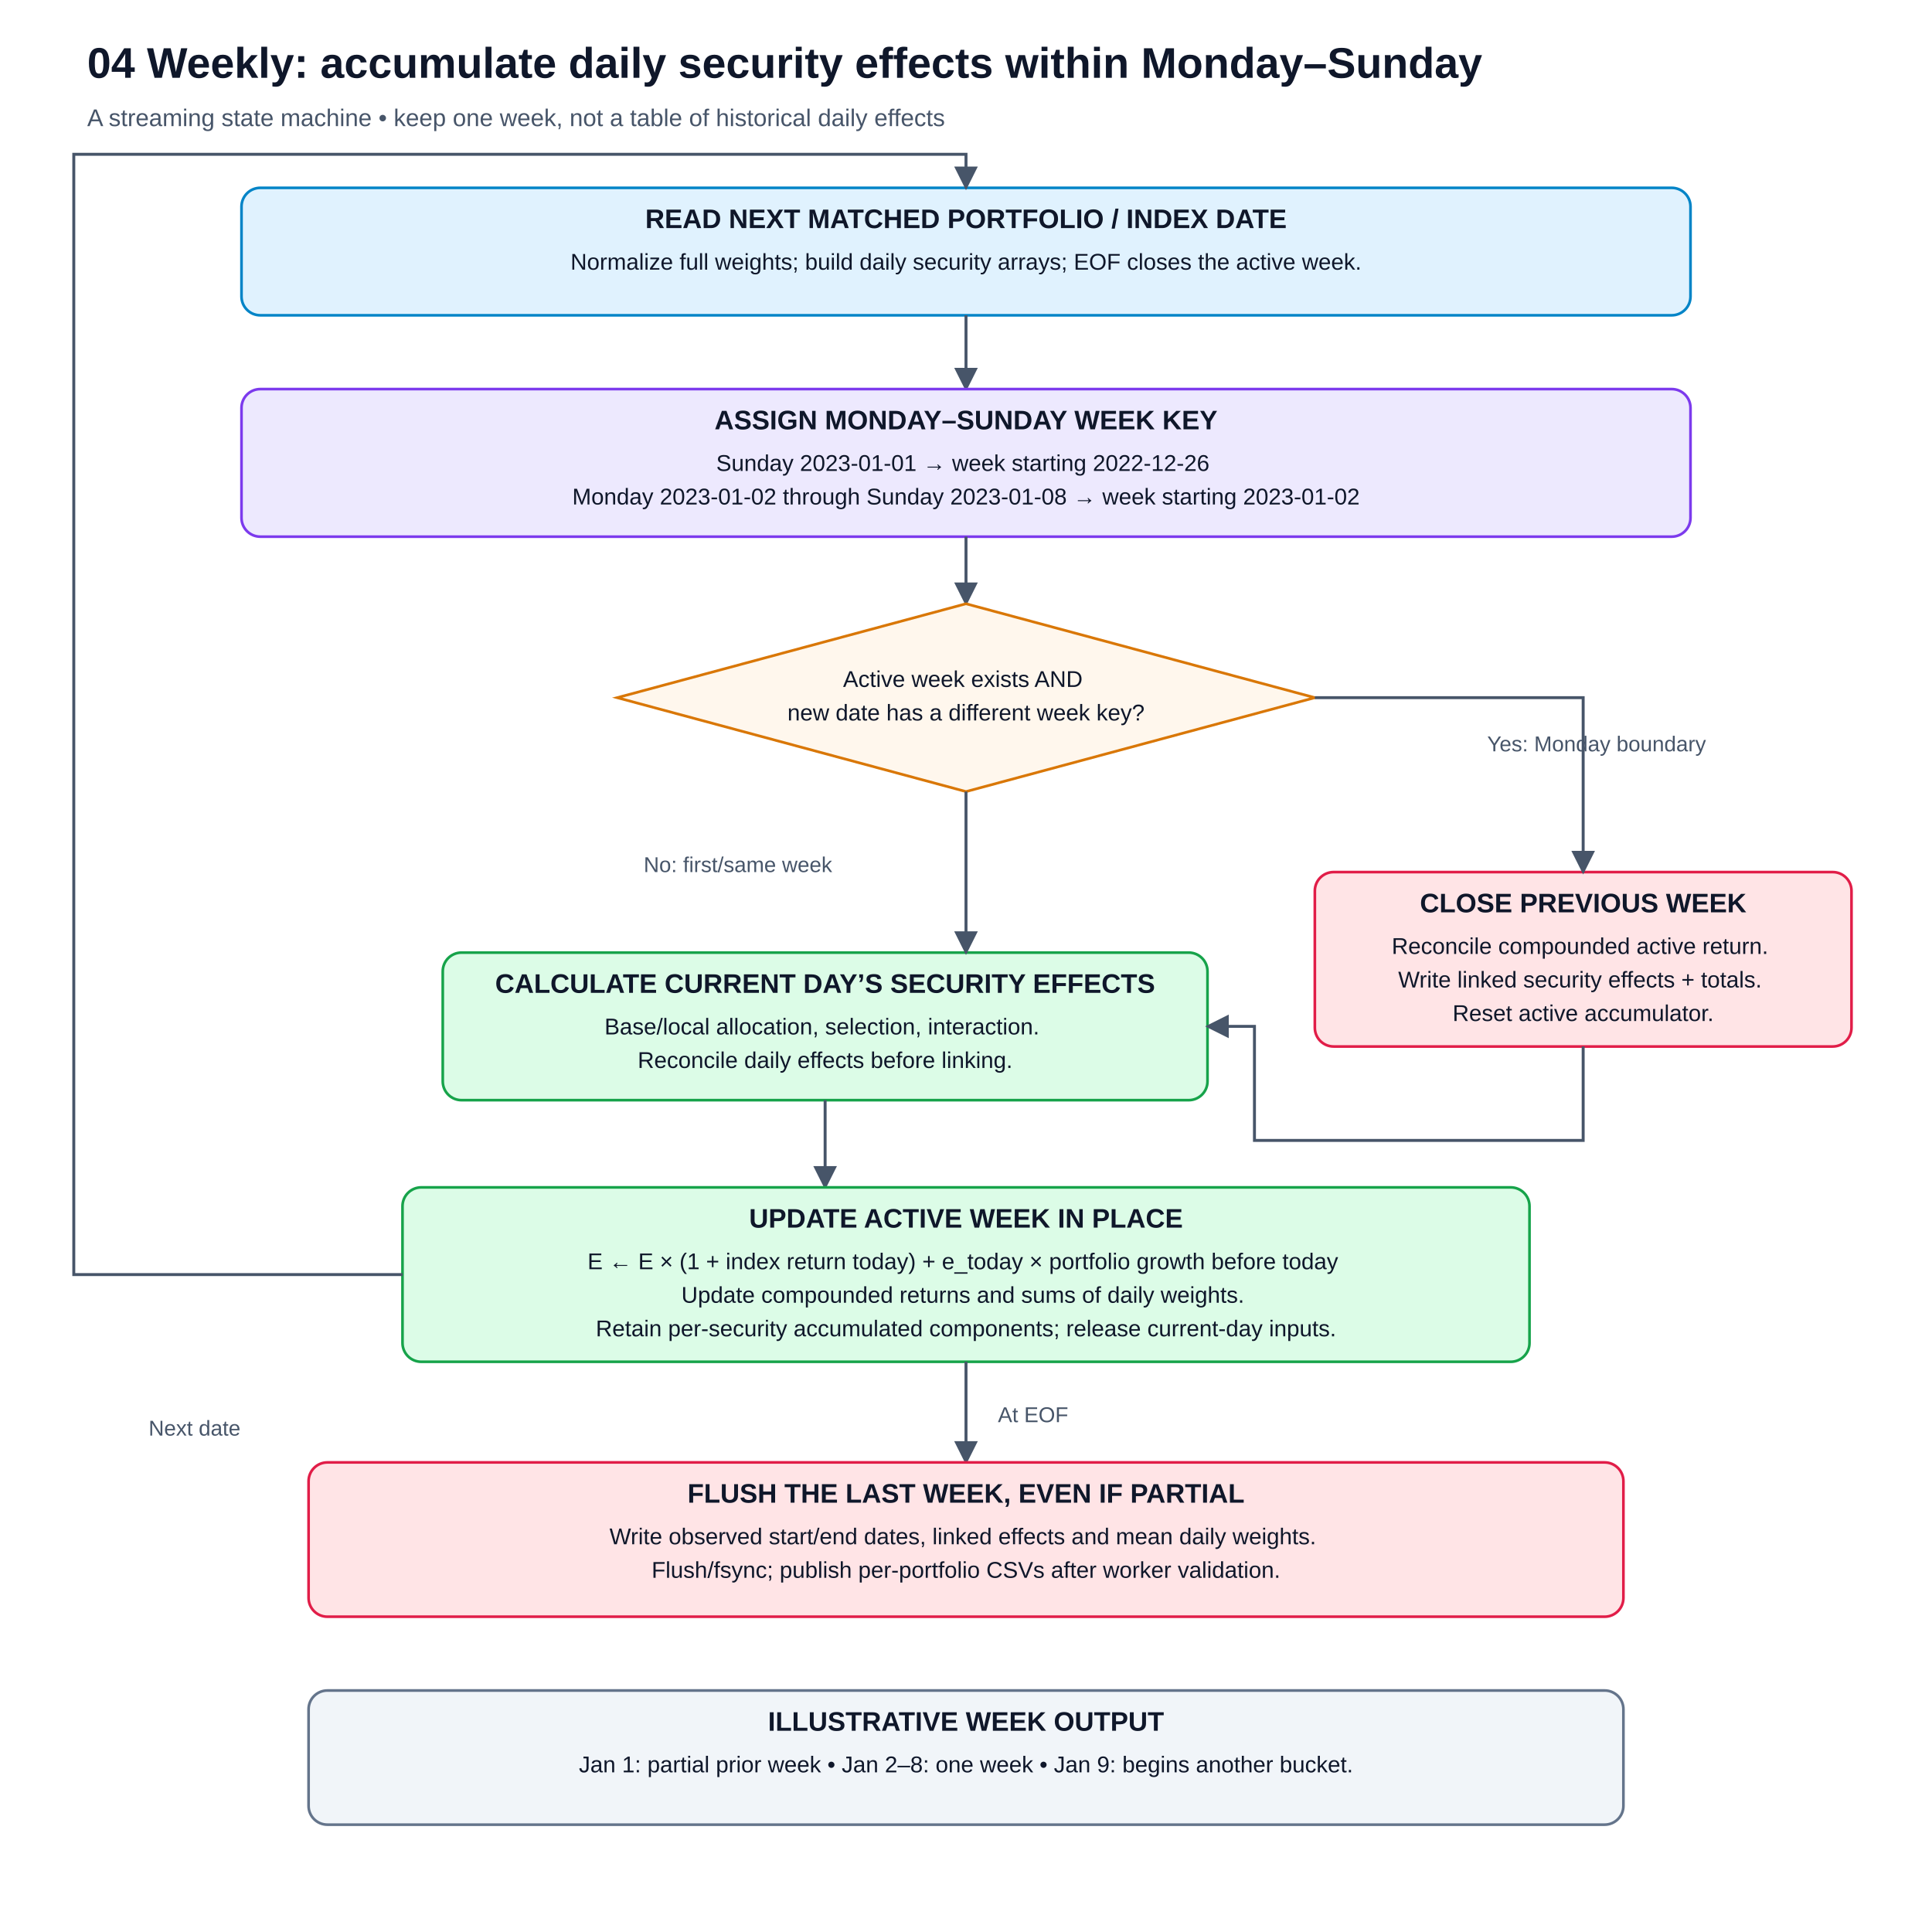
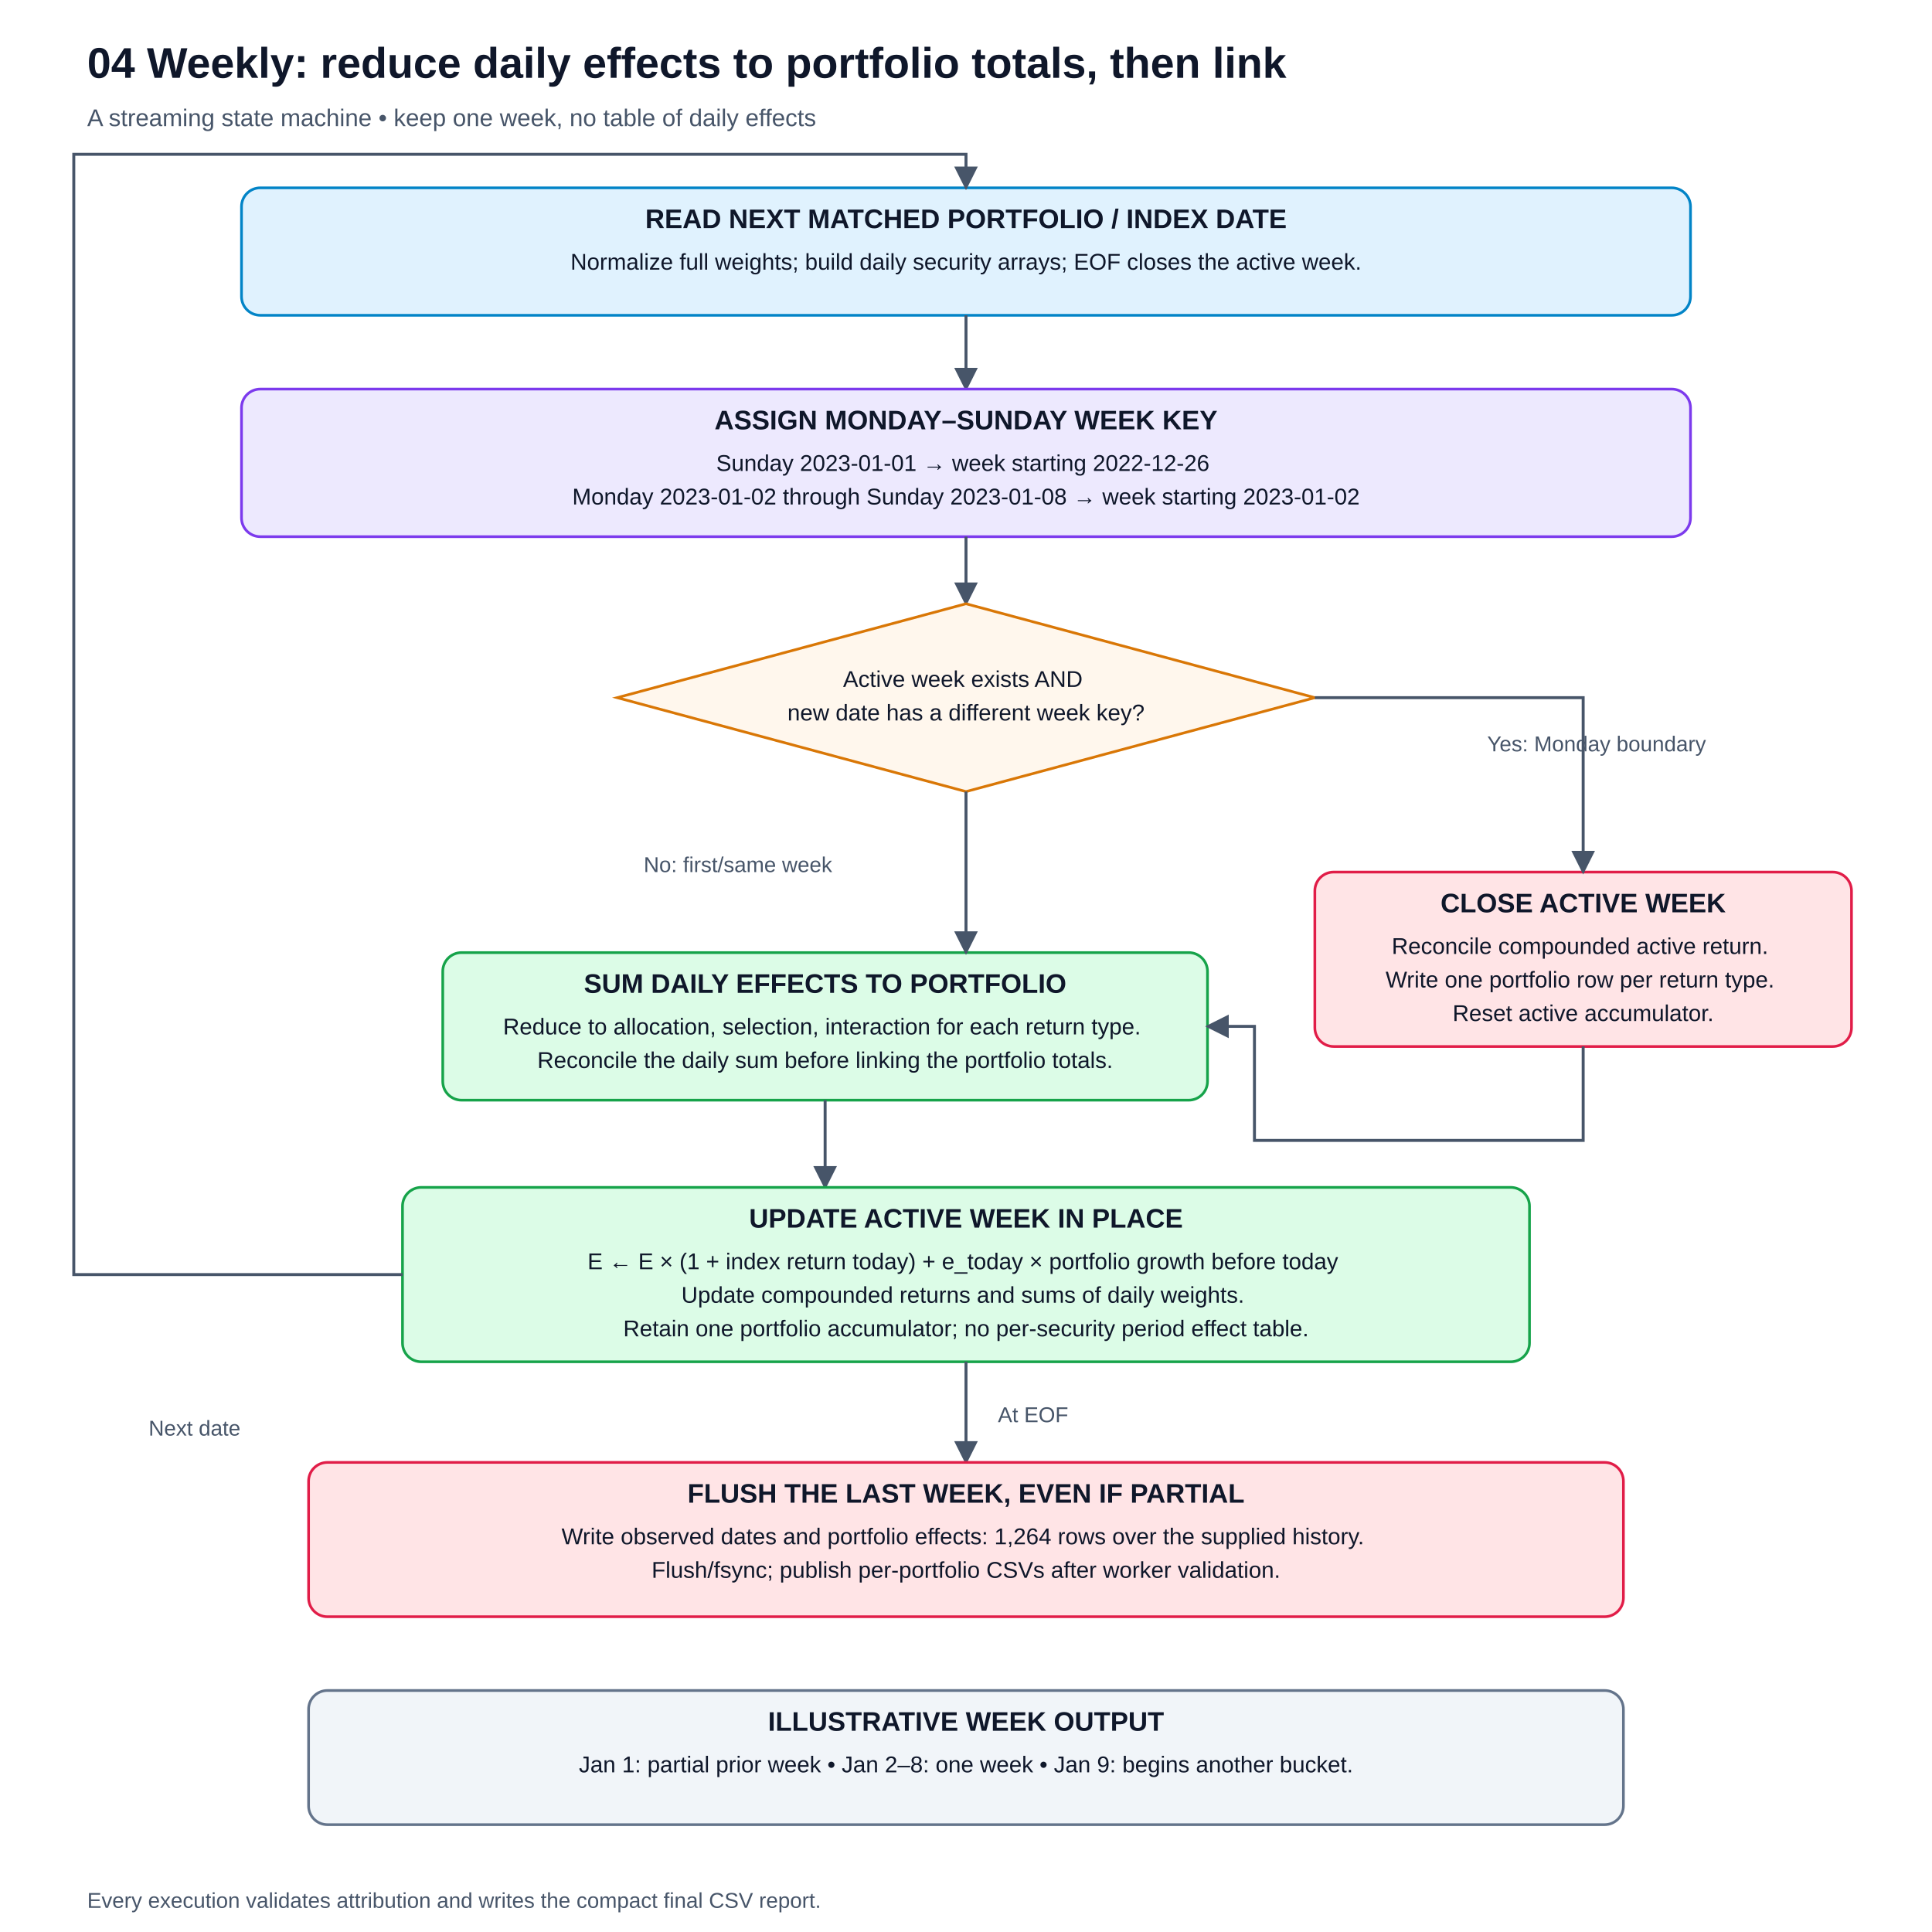
<svg xmlns="http://www.w3.org/2000/svg" width="1440" height="1440" viewBox="0 0 1440 1440" role="img" aria-labelledby="title desc">
  <defs>
    <marker id="arrow" viewBox="0 0 10 10" refX="9" refY="5" markerWidth="8" markerHeight="8" orient="auto">
      <path d="M0 0L10 5L0 10Z" fill="#475569" />
    </marker>
  </defs>
  <rect width="1440" height="1440" fill="white" />
  <style>text{font-family:Arial,Helvetica,sans-serif;fill:#0f172a}.title{font-size:32px;font-weight:700}.sub{font-size:18px;fill:#475569}.head{font-size:20px;font-weight:700}.body{font-size:17px}.label{font-size:16px;fill:#475569}.edge{fill:none;stroke:#475569;stroke-width:2.2;marker-end:url(#arrow)}</style>
  <text x="65" y="58" class="title" text-anchor="start">
-     <tspan x="65" dy="0">04  Weekly: accumulate daily security effects within Monday–Sunday</tspan>
+     <tspan x="65" dy="0">04  Weekly: reduce daily effects to portfolio totals, then link</tspan>
  </text>
  <text x="65" y="94" class="sub" text-anchor="start">
-     <tspan x="65" dy="0">A streaming state machine • keep one week, not a table of historical daily effects</tspan>
+     <tspan x="65" dy="0">A streaming state machine • keep one week, no table of daily effects</tspan>
  </text>
  <rect x="180" y="140" width="1080" height="95" rx="14" fill="#e0f2fe" stroke="#0284c7" stroke-width="2" />
  <text x="720.0" y="170" class="head" text-anchor="middle">
    <tspan x="720.0" dy="0">READ NEXT MATCHED PORTFOLIO / INDEX DATE</tspan>
  </text>
  <text x="720.0" y="201" class="body" text-anchor="middle">
    <tspan x="720.0" dy="0">Normalize full weights; build daily security arrays; EOF closes the active week.</tspan>
  </text>
  <path d="M720 235 V290" class="edge" />
  <rect x="180" y="290" width="1080" height="110" rx="14" fill="#ede9fe" stroke="#7c3aed" stroke-width="2" />
  <text x="720.0" y="320" class="head" text-anchor="middle">
    <tspan x="720.0" dy="0">ASSIGN MONDAY–SUNDAY WEEK KEY</tspan>
  </text>
  <text x="720.0" y="351" class="body" text-anchor="middle">
    <tspan x="720.0" dy="0">Sunday 2023-01-01 → week starting 2022-12-26</tspan>
    <tspan x="720.0" dy="25">Monday 2023-01-02 through Sunday 2023-01-08 → week starting 2023-01-02</tspan>
  </text>
  <path d="M720 400 V450" class="edge" />
  <path d="M720 450.0 L980.0 520 L720 590.0 L460.0 520 Z" fill="#fff7ed" stroke="#d97706" stroke-width="2" />
  <text x="720" y="512" class="body" text-anchor="middle">
    <tspan x="720" dy="0">Active week exists AND</tspan>
    <tspan x="720" dy="25">new date has a different week key?</tspan>
  </text>
  <rect x="980" y="650" width="400" height="130" rx="14" fill="#ffe4e6" stroke="#e11d48" stroke-width="2" />
  <text x="1180.0" y="680" class="head" text-anchor="middle">
-     <tspan x="1180.0" dy="0">CLOSE PREVIOUS WEEK</tspan>
+     <tspan x="1180.0" dy="0">CLOSE ACTIVE WEEK</tspan>
  </text>
  <text x="1180.0" y="711" class="body" text-anchor="middle">
    <tspan x="1180.0" dy="0">Reconcile compounded active return.</tspan>
-     <tspan x="1180.0" dy="25">Write linked security effects + totals.</tspan>
+     <tspan x="1180.0" dy="25">Write one portfolio row per return type.</tspan>
    <tspan x="1180.0" dy="25">Reset active accumulator.</tspan>
  </text>
  <path d="M980 520 H1180 V650" class="edge" />
  <text x="1190" y="560" class="label" text-anchor="middle">
    <tspan x="1190" dy="0">Yes: Monday boundary</tspan>
  </text>
  <rect x="330" y="710" width="570" height="110" rx="14" fill="#dcfce7" stroke="#16a34a" stroke-width="2" />
  <text x="615.0" y="740" class="head" text-anchor="middle">
-     <tspan x="615.0" dy="0">CALCULATE CURRENT DAY’S SECURITY EFFECTS</tspan>
+     <tspan x="615.0" dy="0">SUM DAILY EFFECTS TO PORTFOLIO</tspan>
  </text>
  <text x="615.0" y="771" class="body" text-anchor="middle">
-     <tspan x="615.0" dy="0">Base/local allocation, selection, interaction.</tspan>
-     <tspan x="615.0" dy="25">Reconcile daily effects before linking.</tspan>
+     <tspan x="615.0" dy="0">Reduce to allocation, selection, interaction for each return type.</tspan>
+     <tspan x="615.0" dy="25">Reconcile the daily sum before linking the portfolio totals.</tspan>
  </text>
  <path d="M720 590 V710" class="edge" />
  <text x="550" y="650" class="label" text-anchor="middle">
    <tspan x="550" dy="0">No: first/same week</tspan>
  </text>
  <path d="M1180 780 V850 H935 V765 H900" class="edge" />
  <path d="M615 820 V885" class="edge" />
  <rect x="300" y="885" width="840" height="130" rx="14" fill="#dcfce7" stroke="#16a34a" stroke-width="2" />
  <text x="720.0" y="915" class="head" text-anchor="middle">
    <tspan x="720.0" dy="0">UPDATE ACTIVE WEEK IN PLACE</tspan>
  </text>
  <text x="720.0" y="946" class="body" text-anchor="middle">
    <tspan x="720.0" dy="0">E ← E × (1 + index return today) + e_today × portfolio growth before today</tspan>
    <tspan x="720.0" dy="25">Update compounded returns and sums of daily weights.</tspan>
-     <tspan x="720.0" dy="25">Retain per-security accumulated components; release current-day inputs.</tspan>
+     <tspan x="720.0" dy="25">Retain one portfolio accumulator; no per-security period effect table.</tspan>
  </text>
  <path d="M300 950 H55 V115 H720 V140" class="edge" />
  <text x="145" y="1070" class="label" text-anchor="middle">
    <tspan x="145" dy="0">Next date</tspan>
  </text>
  <path d="M720 1015 V1090" class="edge" />
  <text x="770" y="1060" class="label" text-anchor="middle">
    <tspan x="770" dy="0">At EOF</tspan>
  </text>
  <rect x="230" y="1090" width="980" height="115" rx="14" fill="#ffe4e6" stroke="#e11d48" stroke-width="2" />
  <text x="720.0" y="1120" class="head" text-anchor="middle">
    <tspan x="720.0" dy="0">FLUSH THE LAST WEEK, EVEN IF PARTIAL</tspan>
  </text>
  <text x="720.0" y="1151" class="body" text-anchor="middle">
-     <tspan x="720.0" dy="0">Write observed start/end dates, linked effects and mean daily weights.</tspan>
+     <tspan x="720.0" dy="0">Write observed dates and portfolio effects: 1,264 rows over the supplied history.</tspan>
    <tspan x="720.0" dy="25">Flush/fsync; publish per-portfolio CSVs after worker validation.</tspan>
  </text>
  <rect x="230" y="1260" width="980" height="100" rx="14" fill="#f1f5f9" stroke="#64748b" stroke-width="2" />
  <text x="720.0" y="1290" class="head" text-anchor="middle">
    <tspan x="720.0" dy="0">ILLUSTRATIVE WEEK OUTPUT</tspan>
  </text>
  <text x="720.0" y="1321" class="body" text-anchor="middle">
    <tspan x="720.0" dy="0">Jan 1: partial prior week • Jan 2–8: one week • Jan 9: begins another bucket.</tspan>
  </text>
+   <text x="65" y="1422" class="label" text-anchor="start">
+     <tspan x="65" dy="0">Every execution validates attribution and writes the compact final CSV report.</tspan>
+   </text>
</svg>
